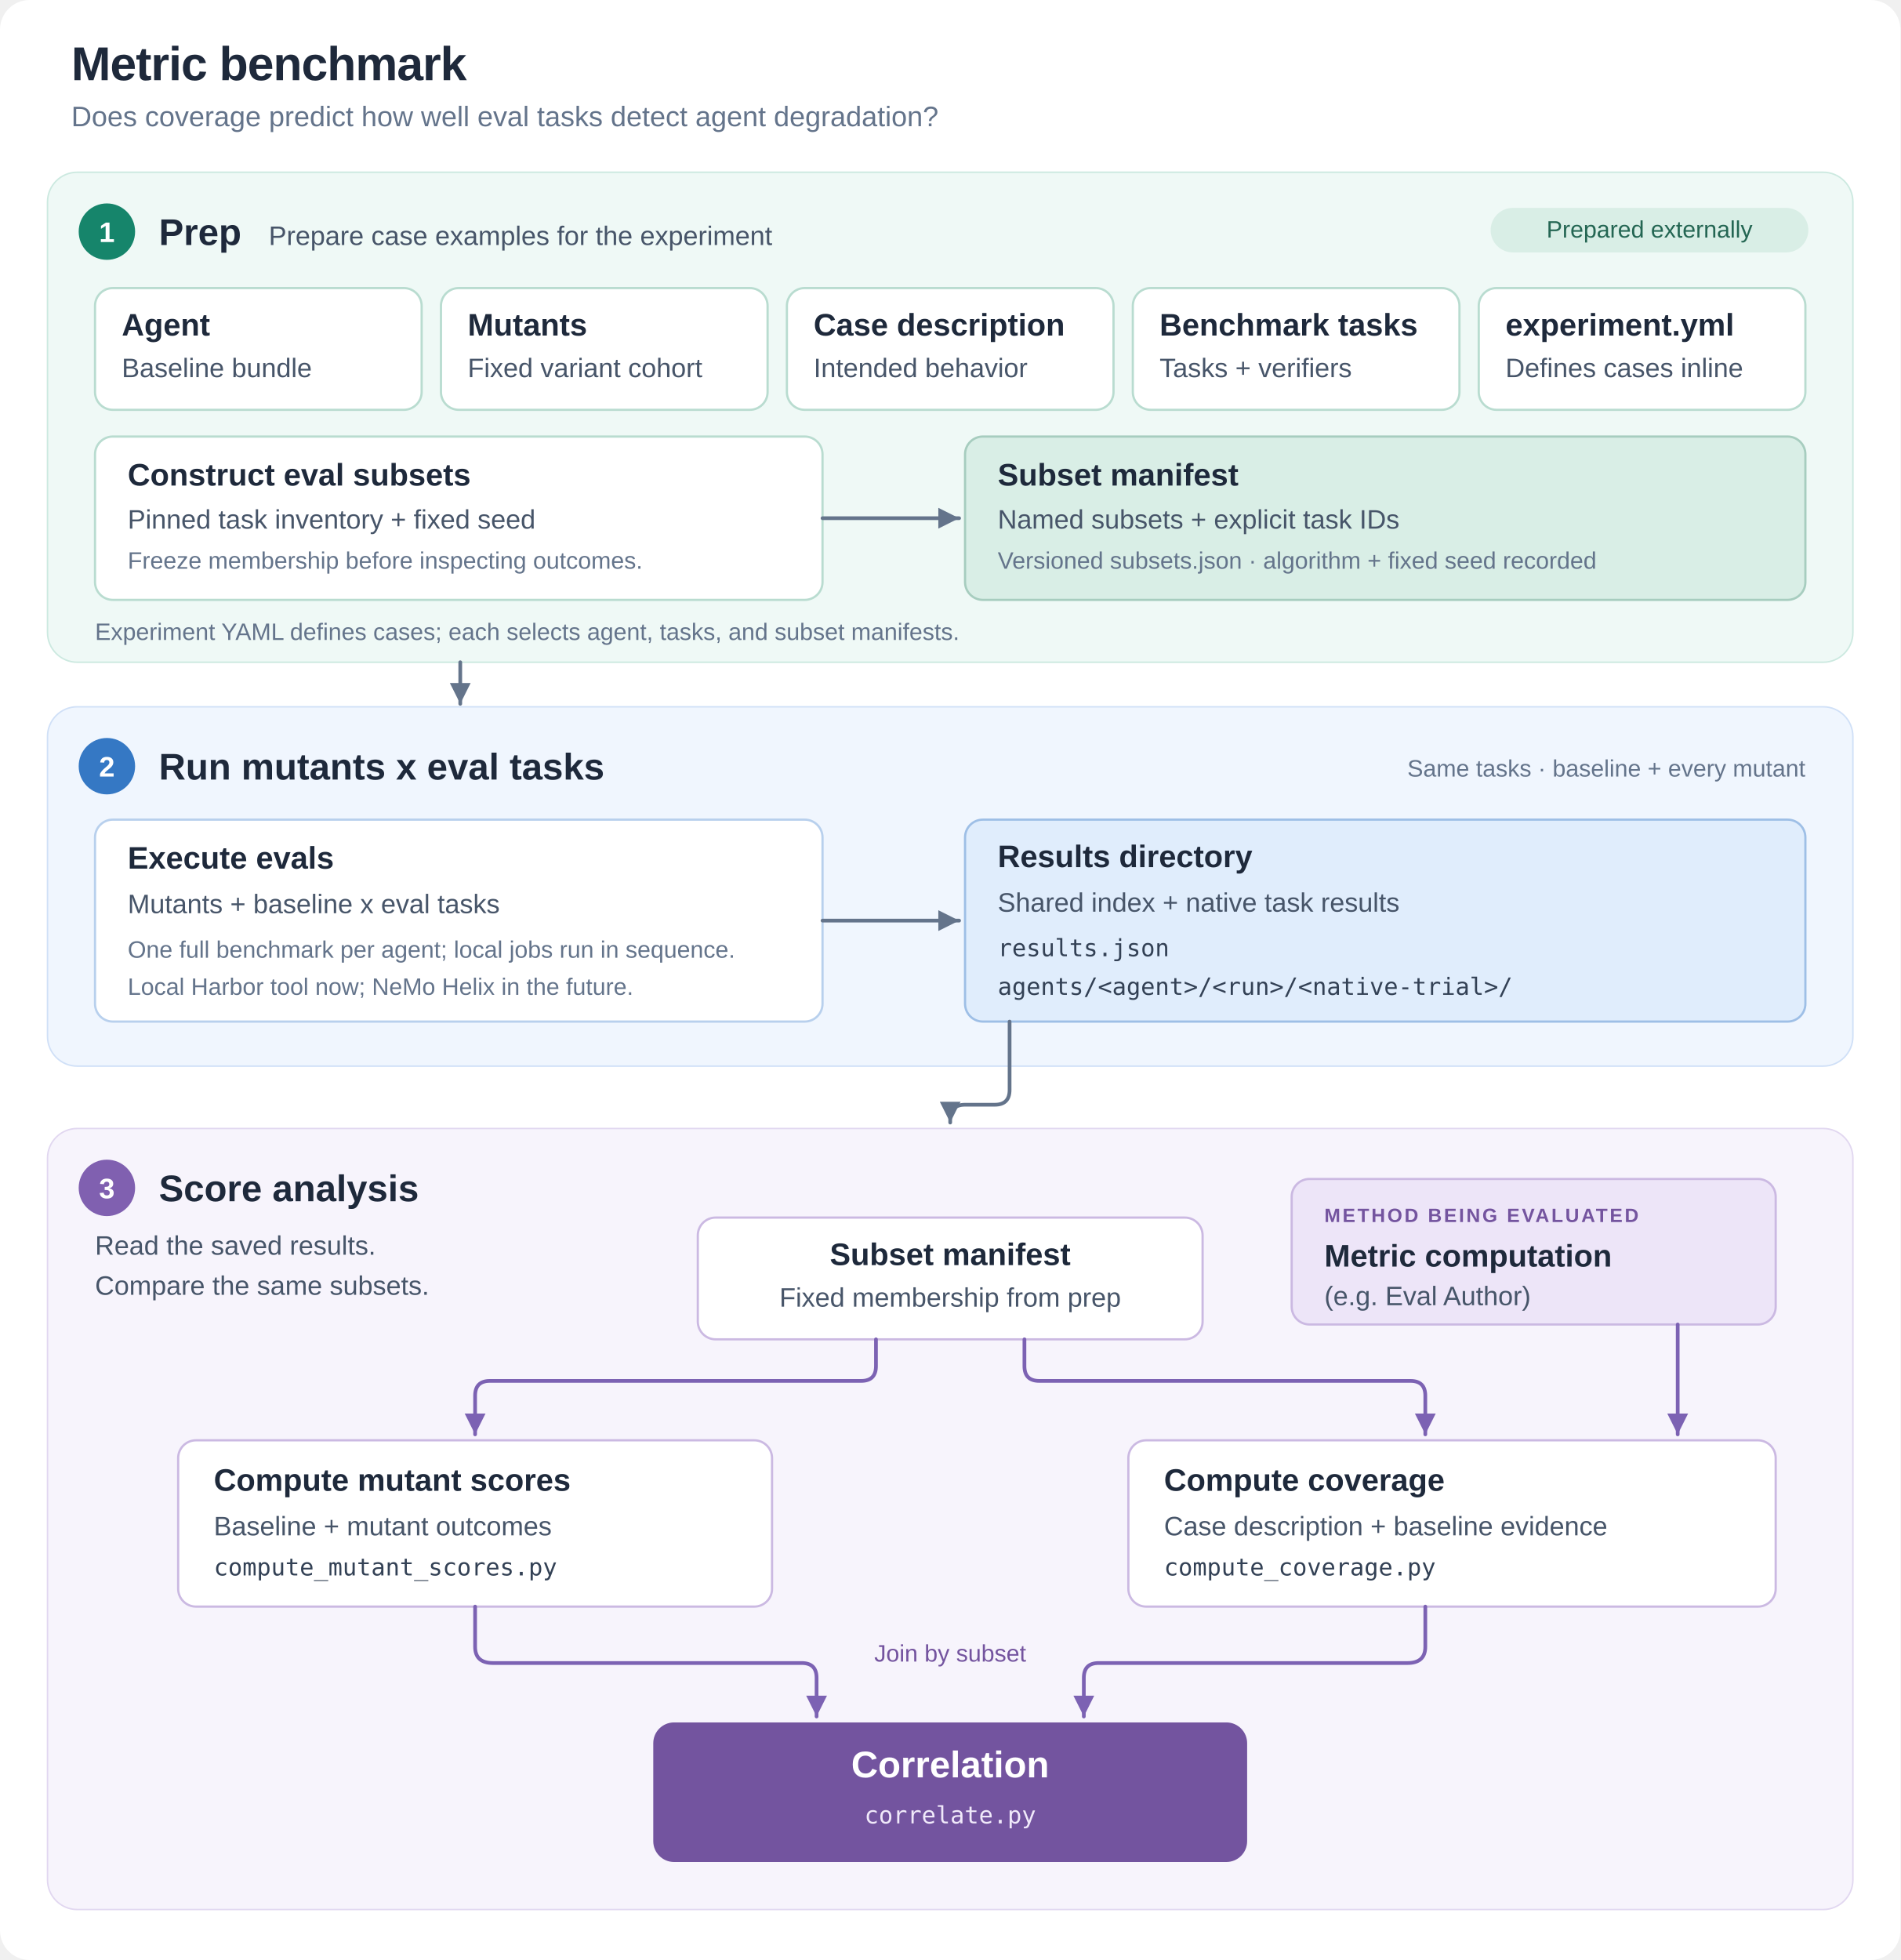
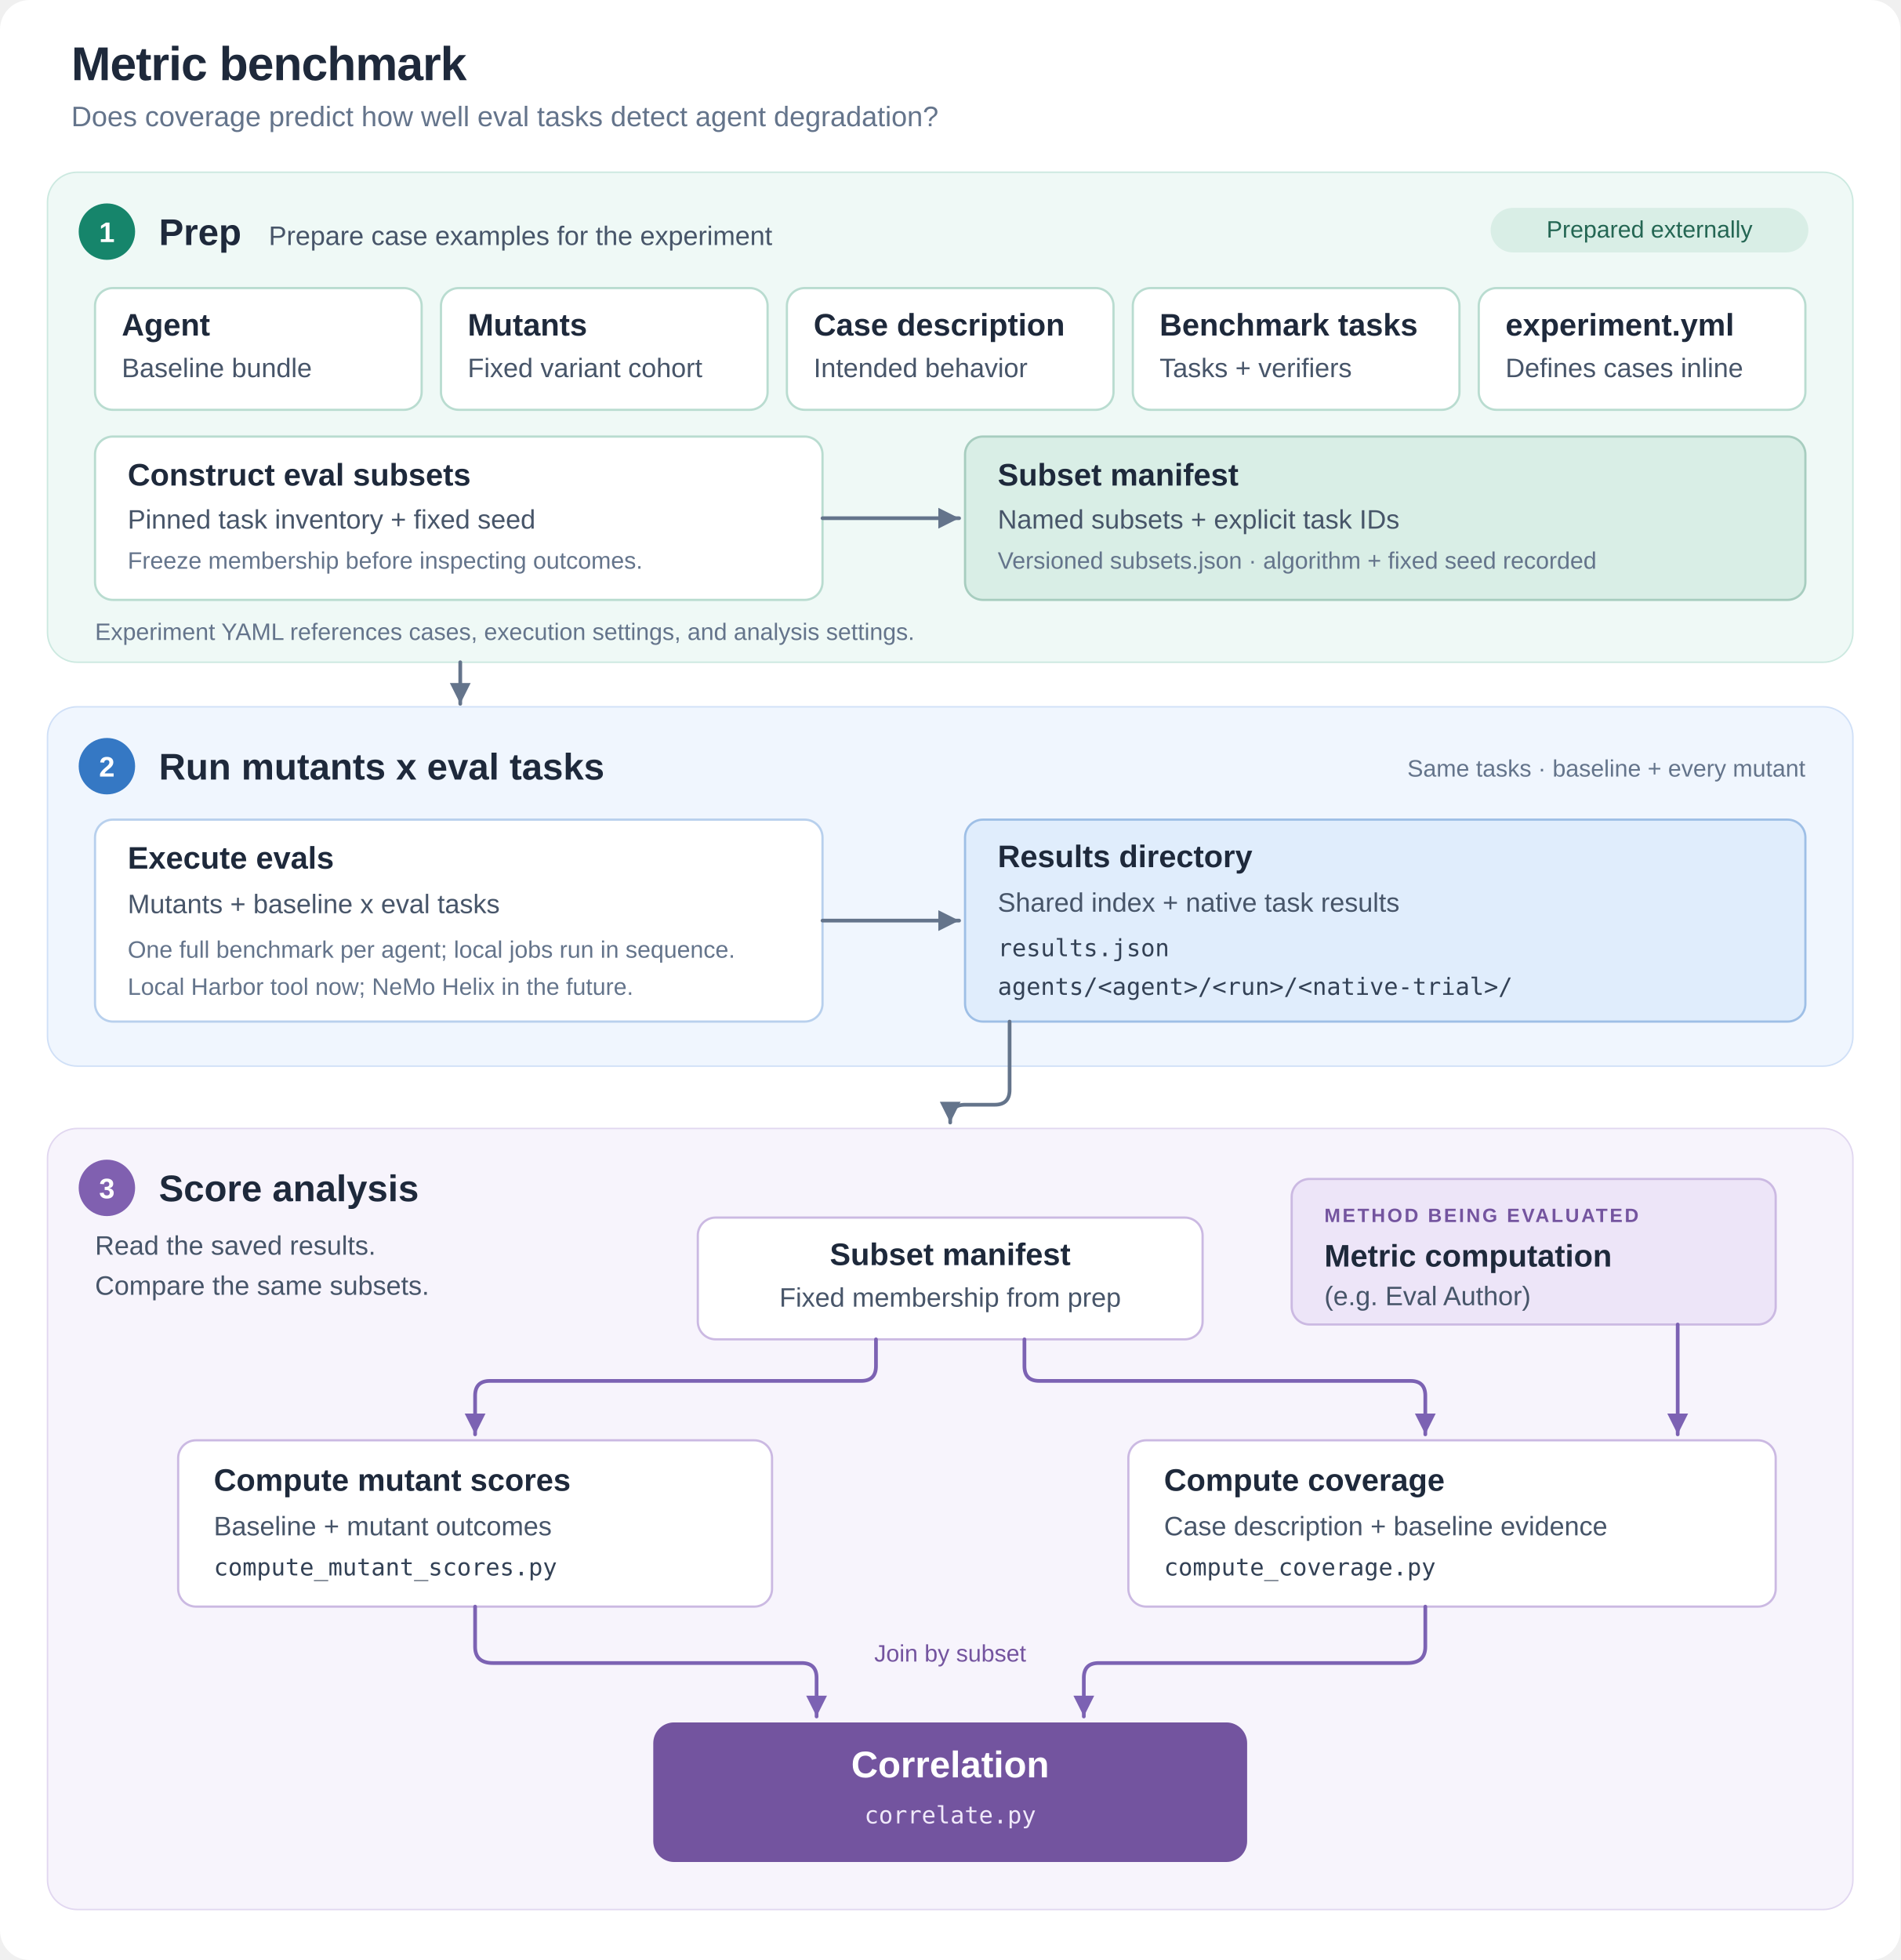
<svg xmlns="http://www.w3.org/2000/svg" width="1280" height="1320" viewBox="0 0 1280 1320" role="img" aria-labelledby="title description">
  <defs>
    <marker id="arrow" viewBox="0 0 10 10" refX="9" refY="5" markerWidth="7" markerHeight="7" orient="auto">
      <path d="M1 1 L9 5 L1 9 Z" fill="#64748b" />
    </marker>
    <marker id="purple-arrow" viewBox="0 0 10 10" refX="9" refY="5" markerWidth="7" markerHeight="7" orient="auto">
      <path d="M1 1 L9 5 L1 9 Z" fill="#7c62b3" />
    </marker>
    <style>
      text { font-family: Arial, Helvetica, sans-serif; fill: #1e293b; }
      .title { font-size: 32px; font-weight: 700; letter-spacing: -.5px; }
      .subtitle { font-size: 19px; fill: #64748b; }
      .phase { font-size: 25px; font-weight: 700; }
      .number { font-size: 19px; font-weight: 700; fill: #fff; text-anchor: middle; }
      .label { font-size: 21px; font-weight: 700; }
      .detail { font-size: 18px; fill: #475569; }
      .small { font-size: 16px; fill: #64748b; }
      .mono { font-family: 'DejaVu Sans Mono', Consolas, monospace; font-size: 16px; fill: #334155; }
      .eyebrow { font-size: 13px; font-weight: 700; letter-spacing: 1.4px; }
      .flow { fill: none; stroke: #64748b; stroke-width: 2.5; stroke-linecap: round; stroke-linejoin: round; marker-end: url(#arrow); }
      .analysis-flow { fill: none; stroke: #7c62b3; stroke-width: 2.5; stroke-linecap: round; stroke-linejoin: round; marker-end: url(#purple-arrow); }
      .card { fill: #fff; stroke-width: 1.5; }
    </style>
  </defs>
  <rect width="1280" height="1320" rx="20" fill="#fff" />
  <text x="48" y="54" class="title">Metric benchmark</text>
  <text x="48" y="85" class="subtitle">Does coverage predict how well eval tasks detect agent degradation?</text>
  <rect x="32" y="116" width="1216" height="330" rx="20" fill="#eff9f6" stroke="#cce9e0" />
  <circle cx="72" cy="156" r="19" fill="#16856b" />
  <text x="72" y="163" class="number">1</text>
  <text x="107" y="165" class="phase">Prep</text>
  <text x="181" y="165" class="detail">Prepare case examples for the experiment</text>
  <rect x="1004" y="140" width="214" height="30" rx="15" fill="#d9eee6" />
  <text x="1111" y="160" text-anchor="middle" class="small" style="fill:#246653">Prepared externally</text>
  <g class="card" stroke="#b9dcd0">
    <rect x="64" y="194" width="220" height="82" rx="12" />
    <rect x="297" y="194" width="220" height="82" rx="12" />
    <rect x="530" y="194" width="220" height="82" rx="12" />
    <rect x="763" y="194" width="220" height="82" rx="12" />
    <rect x="996" y="194" width="220" height="82" rx="12" />
  </g>
  <text x="82" y="226" class="label">Agent</text>
  <text x="82" y="254" class="detail">Baseline bundle</text>
  <text x="315" y="226" class="label">Mutants</text>
  <text x="315" y="254" class="detail">Fixed variant cohort</text>
  <text x="548" y="226" class="label">Case description</text>
  <text x="548" y="254" class="detail">Intended behavior</text>
  <text x="781" y="226" class="label">Benchmark tasks</text>
  <text x="781" y="254" class="detail">Tasks + verifiers</text>
  <text x="1014" y="226" class="label">experiment.yml</text>
  <text x="1014" y="254" class="detail">Defines cases inline</text>
  <rect x="64" y="294" width="490" height="110" rx="12" class="card" stroke="#b9dcd0" />
  <text x="86" y="327" class="label">Construct eval subsets</text>
  <text x="86" y="356" class="detail">Pinned task inventory + fixed seed</text>
  <text x="86" y="383" class="small">Freeze membership before inspecting outcomes.</text>
  <path d="M554 349 H646" class="flow" />
  <rect x="650" y="294" width="566" height="110" rx="12" fill="#d9eee6" stroke="#a7cdbf" stroke-width="1.5" />
  <text x="672" y="327" class="label">Subset manifest</text>
  <text x="672" y="356" class="detail">Named subsets + explicit task IDs</text>
  <text x="672" y="383" class="small">Versioned subsets.json · algorithm + fixed seed recorded</text>
-   <text x="64" y="431" class="small">Experiment YAML defines cases; each selects agent, tasks, and subset manifests.</text>
+   <text x="64" y="431" class="small">Experiment YAML references cases, execution settings, and analysis settings.</text>
  <g transform="translate(0 110)">
    <path d="M310 336 V364" class="flow" />
    <rect x="32" y="366" width="1216" height="242" rx="20" fill="#f0f6fe" stroke="#d0e0f7" />
    <circle cx="72" cy="406" r="19" fill="#3578c4" />
    <text x="72" y="413" class="number">2</text>
    <text x="107" y="415" class="phase">Run mutants x eval tasks</text>
    <text x="1216" y="413" text-anchor="end" class="small">Same tasks · baseline + every mutant</text>
    <rect x="64" y="442" width="490" height="136" rx="12" class="card" stroke="#b8d0ed" />
    <text x="86" y="475" class="label">Execute evals</text>
    <text x="86" y="505" class="detail">Mutants + baseline x eval tasks</text>
    <text x="86" y="535" class="small">One full benchmark per agent; local jobs run in sequence.</text>
    <text x="86" y="560" class="small">Local Harbor tool now; NeMo Helix in the future.</text>
    <path d="M554 510 H646" class="flow" />
    <rect x="650" y="442" width="566" height="136" rx="12" fill="#e0edfc" stroke="#9ebfe6" stroke-width="1.5" />
    <text x="672" y="474" class="label">Results directory</text>
    <text x="672" y="504" class="detail">Shared index + native task results</text>
    <text x="672" y="534" class="mono">results.json</text>
    <text x="672" y="560" class="mono">agents/&lt;agent&gt;/&lt;run&gt;/&lt;native-trial&gt;/</text>
    <rect x="32" y="650" width="1216" height="526" rx="20" fill="#f7f4fc" stroke="#e1d7f0" />
    <path d="M680 578 V624 Q680 634 670 634 H650 Q640 634 640 644 V646" class="flow" />
    <circle cx="72" cy="690" r="19" fill="#8060b0" />
    <text x="72" y="697" class="number">3</text>
    <text x="107" y="699" class="phase">Score analysis</text>
    <text x="64" y="735" class="detail">Read the saved results.</text>
    <text x="64" y="762" class="detail">Compare the same subsets.</text>
    <rect x="470" y="710" width="340" height="82" rx="12" class="card" stroke="#cbb9e2" />
    <text x="640" y="742" text-anchor="middle" class="label">Subset manifest</text>
    <text x="640" y="770" text-anchor="middle" class="detail">Fixed membership from prep</text>
    <path d="M590 792 V810 Q590 820 580 820 H330 Q320 820 320 830 V856" class="analysis-flow" />
    <path d="M690 792 V810 Q690 820 700 820 H950 Q960 820 960 830 V856" class="analysis-flow" />
    <rect x="870" y="684" width="326" height="98" rx="12" fill="#ede5f8" stroke="#cbb9e2" stroke-width="1.5" />
    <text x="892" y="713" class="eyebrow" style="fill:#74549f">METHOD BEING EVALUATED</text>
    <text x="892" y="743" class="label">Metric computation</text>
    <text x="892" y="769" class="detail">(e.g. Eval Author)</text>
    <path d="M1130 782 V856" class="analysis-flow" />
    <rect x="120" y="860" width="400" height="112" rx="12" class="card" stroke="#cbb9e2" />
    <text x="144" y="894" class="label">Compute mutant scores</text>
    <text x="144" y="924" class="detail">Baseline + mutant outcomes</text>
    <text x="144" y="951" class="mono">compute_mutant_scores.py</text>
    <rect x="760" y="860" width="436" height="112" rx="12" class="card" stroke="#cbb9e2" />
    <text x="784" y="894" class="label">Compute coverage</text>
    <text x="784" y="924" class="detail">Case description + baseline evidence</text>
    <text x="784" y="951" class="mono">compute_coverage.py</text>
    <path d="M320 972 V999 Q320 1010 332 1010 H540 Q550 1010 550 1020 V1046" class="analysis-flow" />
    <path d="M960 972 V999 Q960 1010 948 1010 H740 Q730 1010 730 1020 V1046" class="analysis-flow" />
    <text x="640" y="1009" text-anchor="middle" class="small" style="fill:#74549f">Join by subset</text>
    <rect x="440" y="1050" width="400" height="94" rx="14" fill="#73549f" />
    <text x="640" y="1087" text-anchor="middle" class="label" style="fill:#fff;font-size:25px">Correlation</text>
    <text x="640" y="1118" text-anchor="middle" class="mono" style="fill:#f0e9fa">correlate.py</text>
  </g>
</svg>
